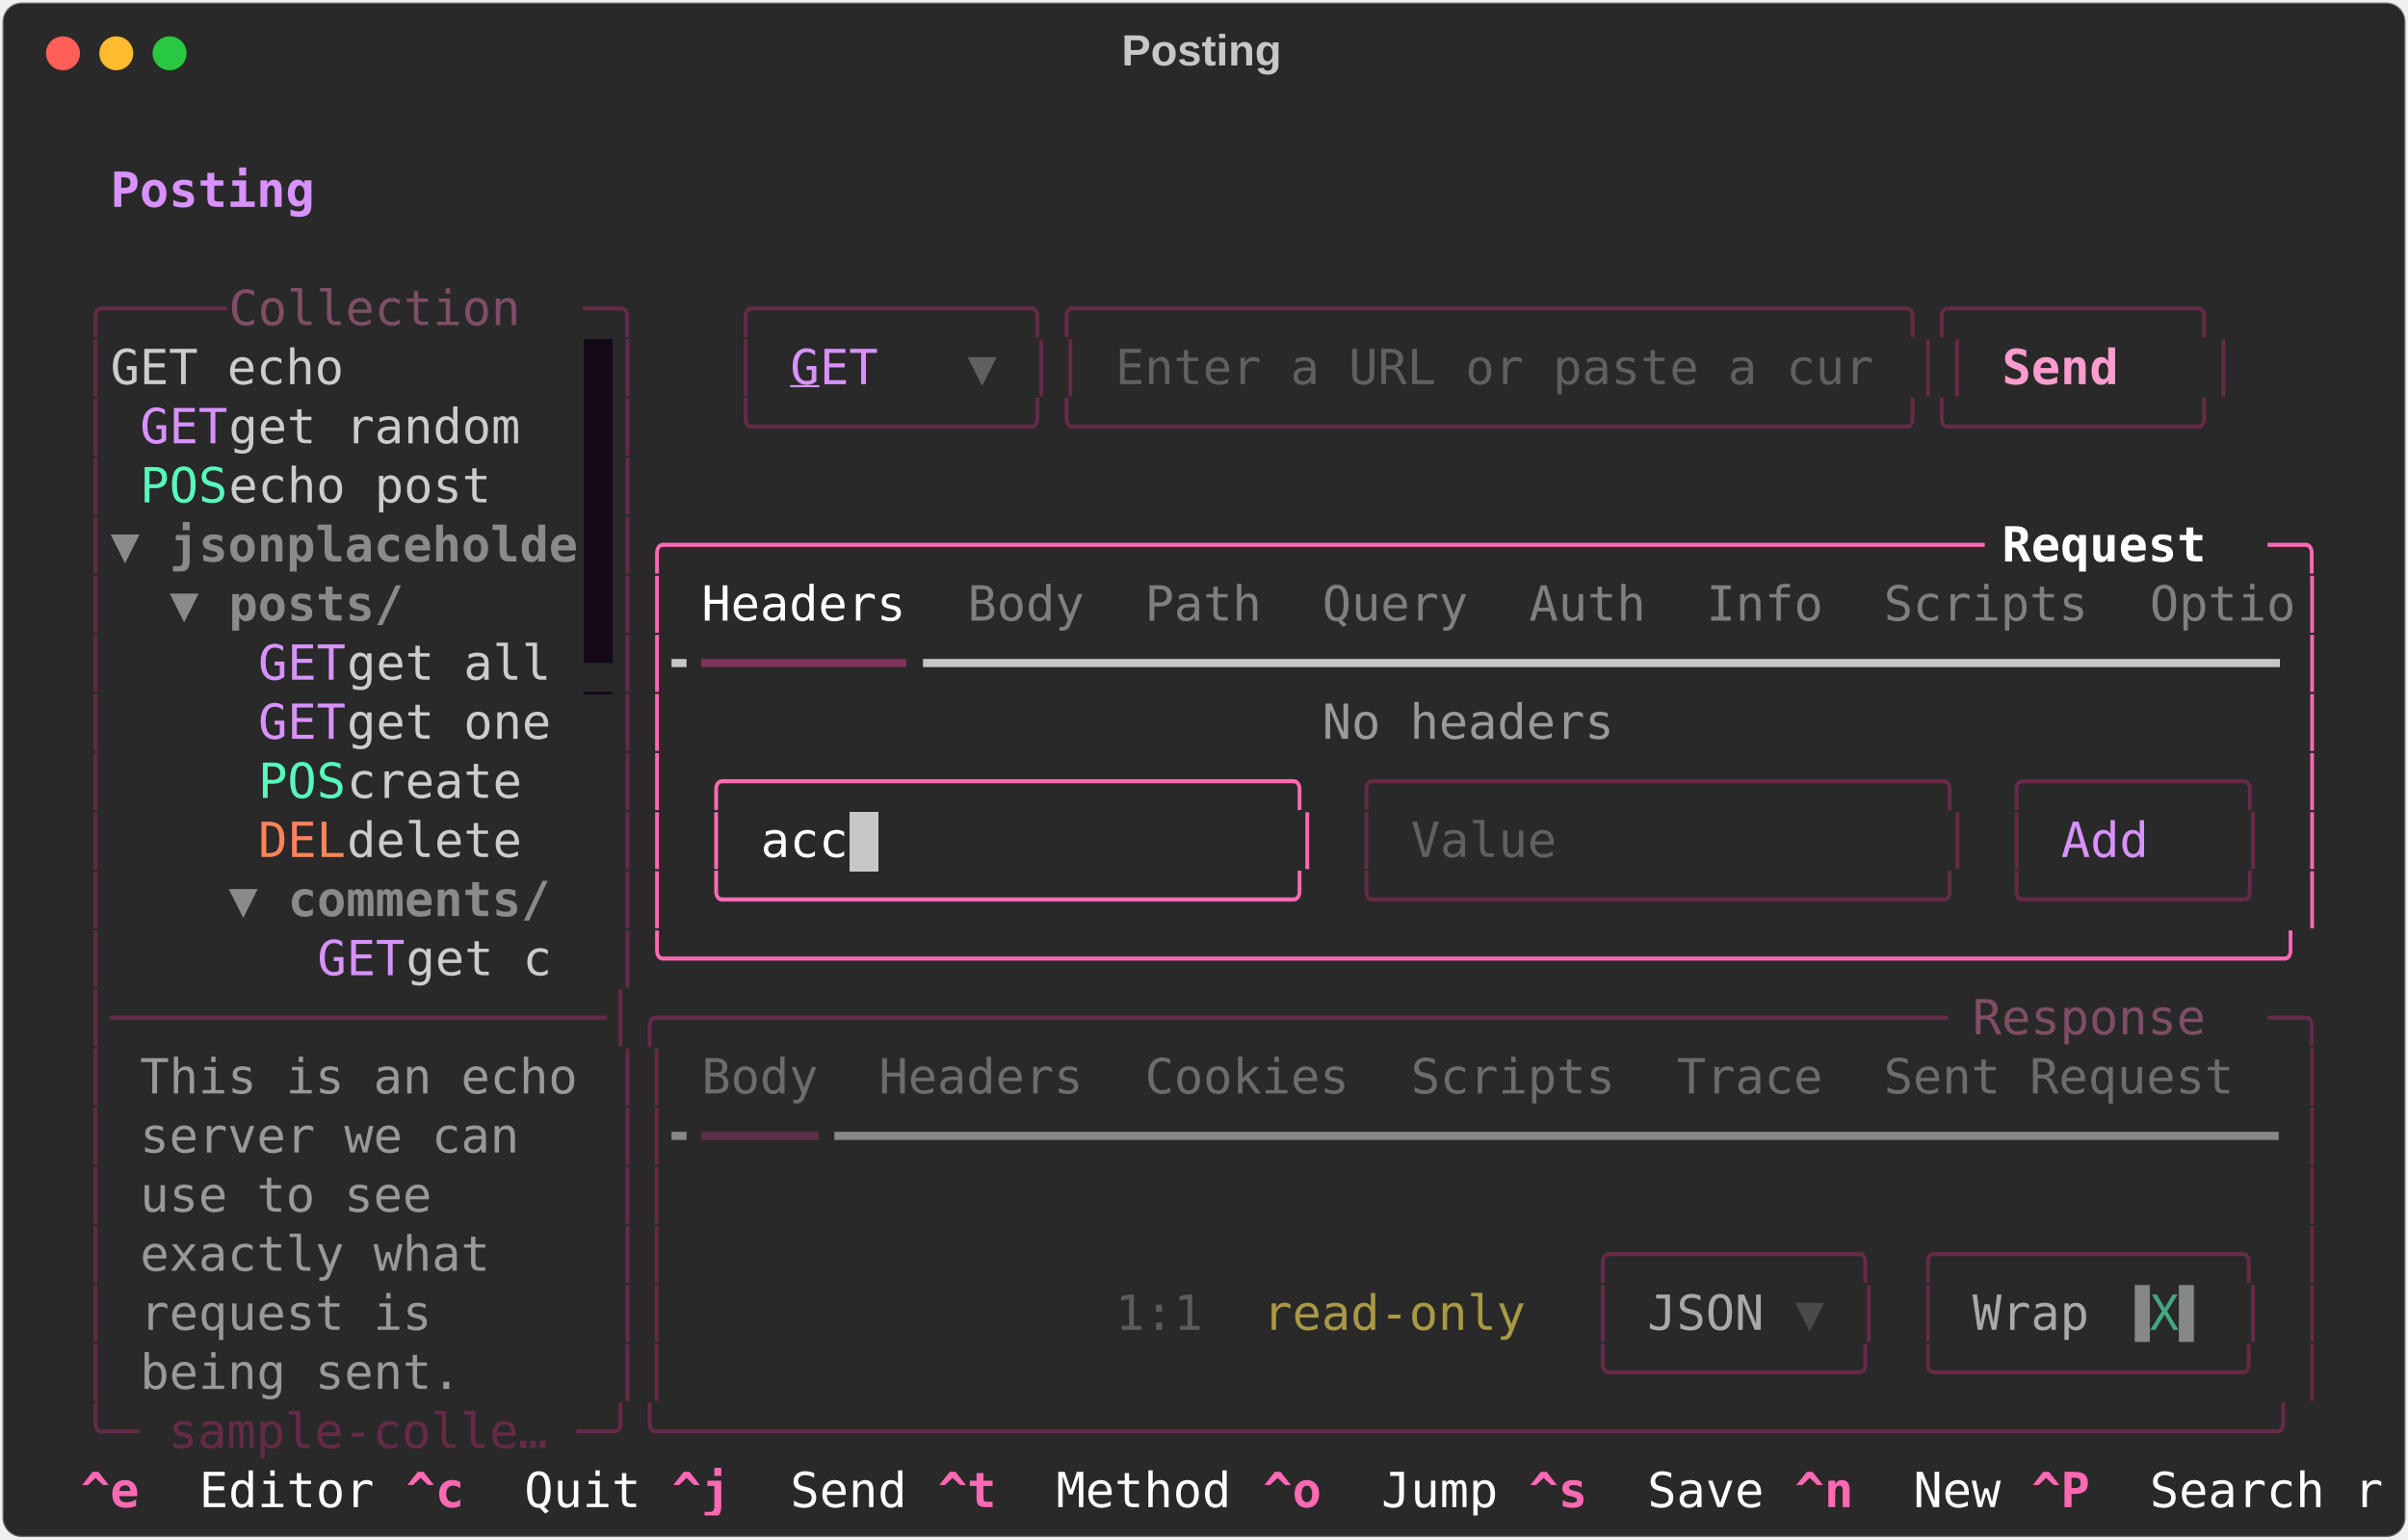
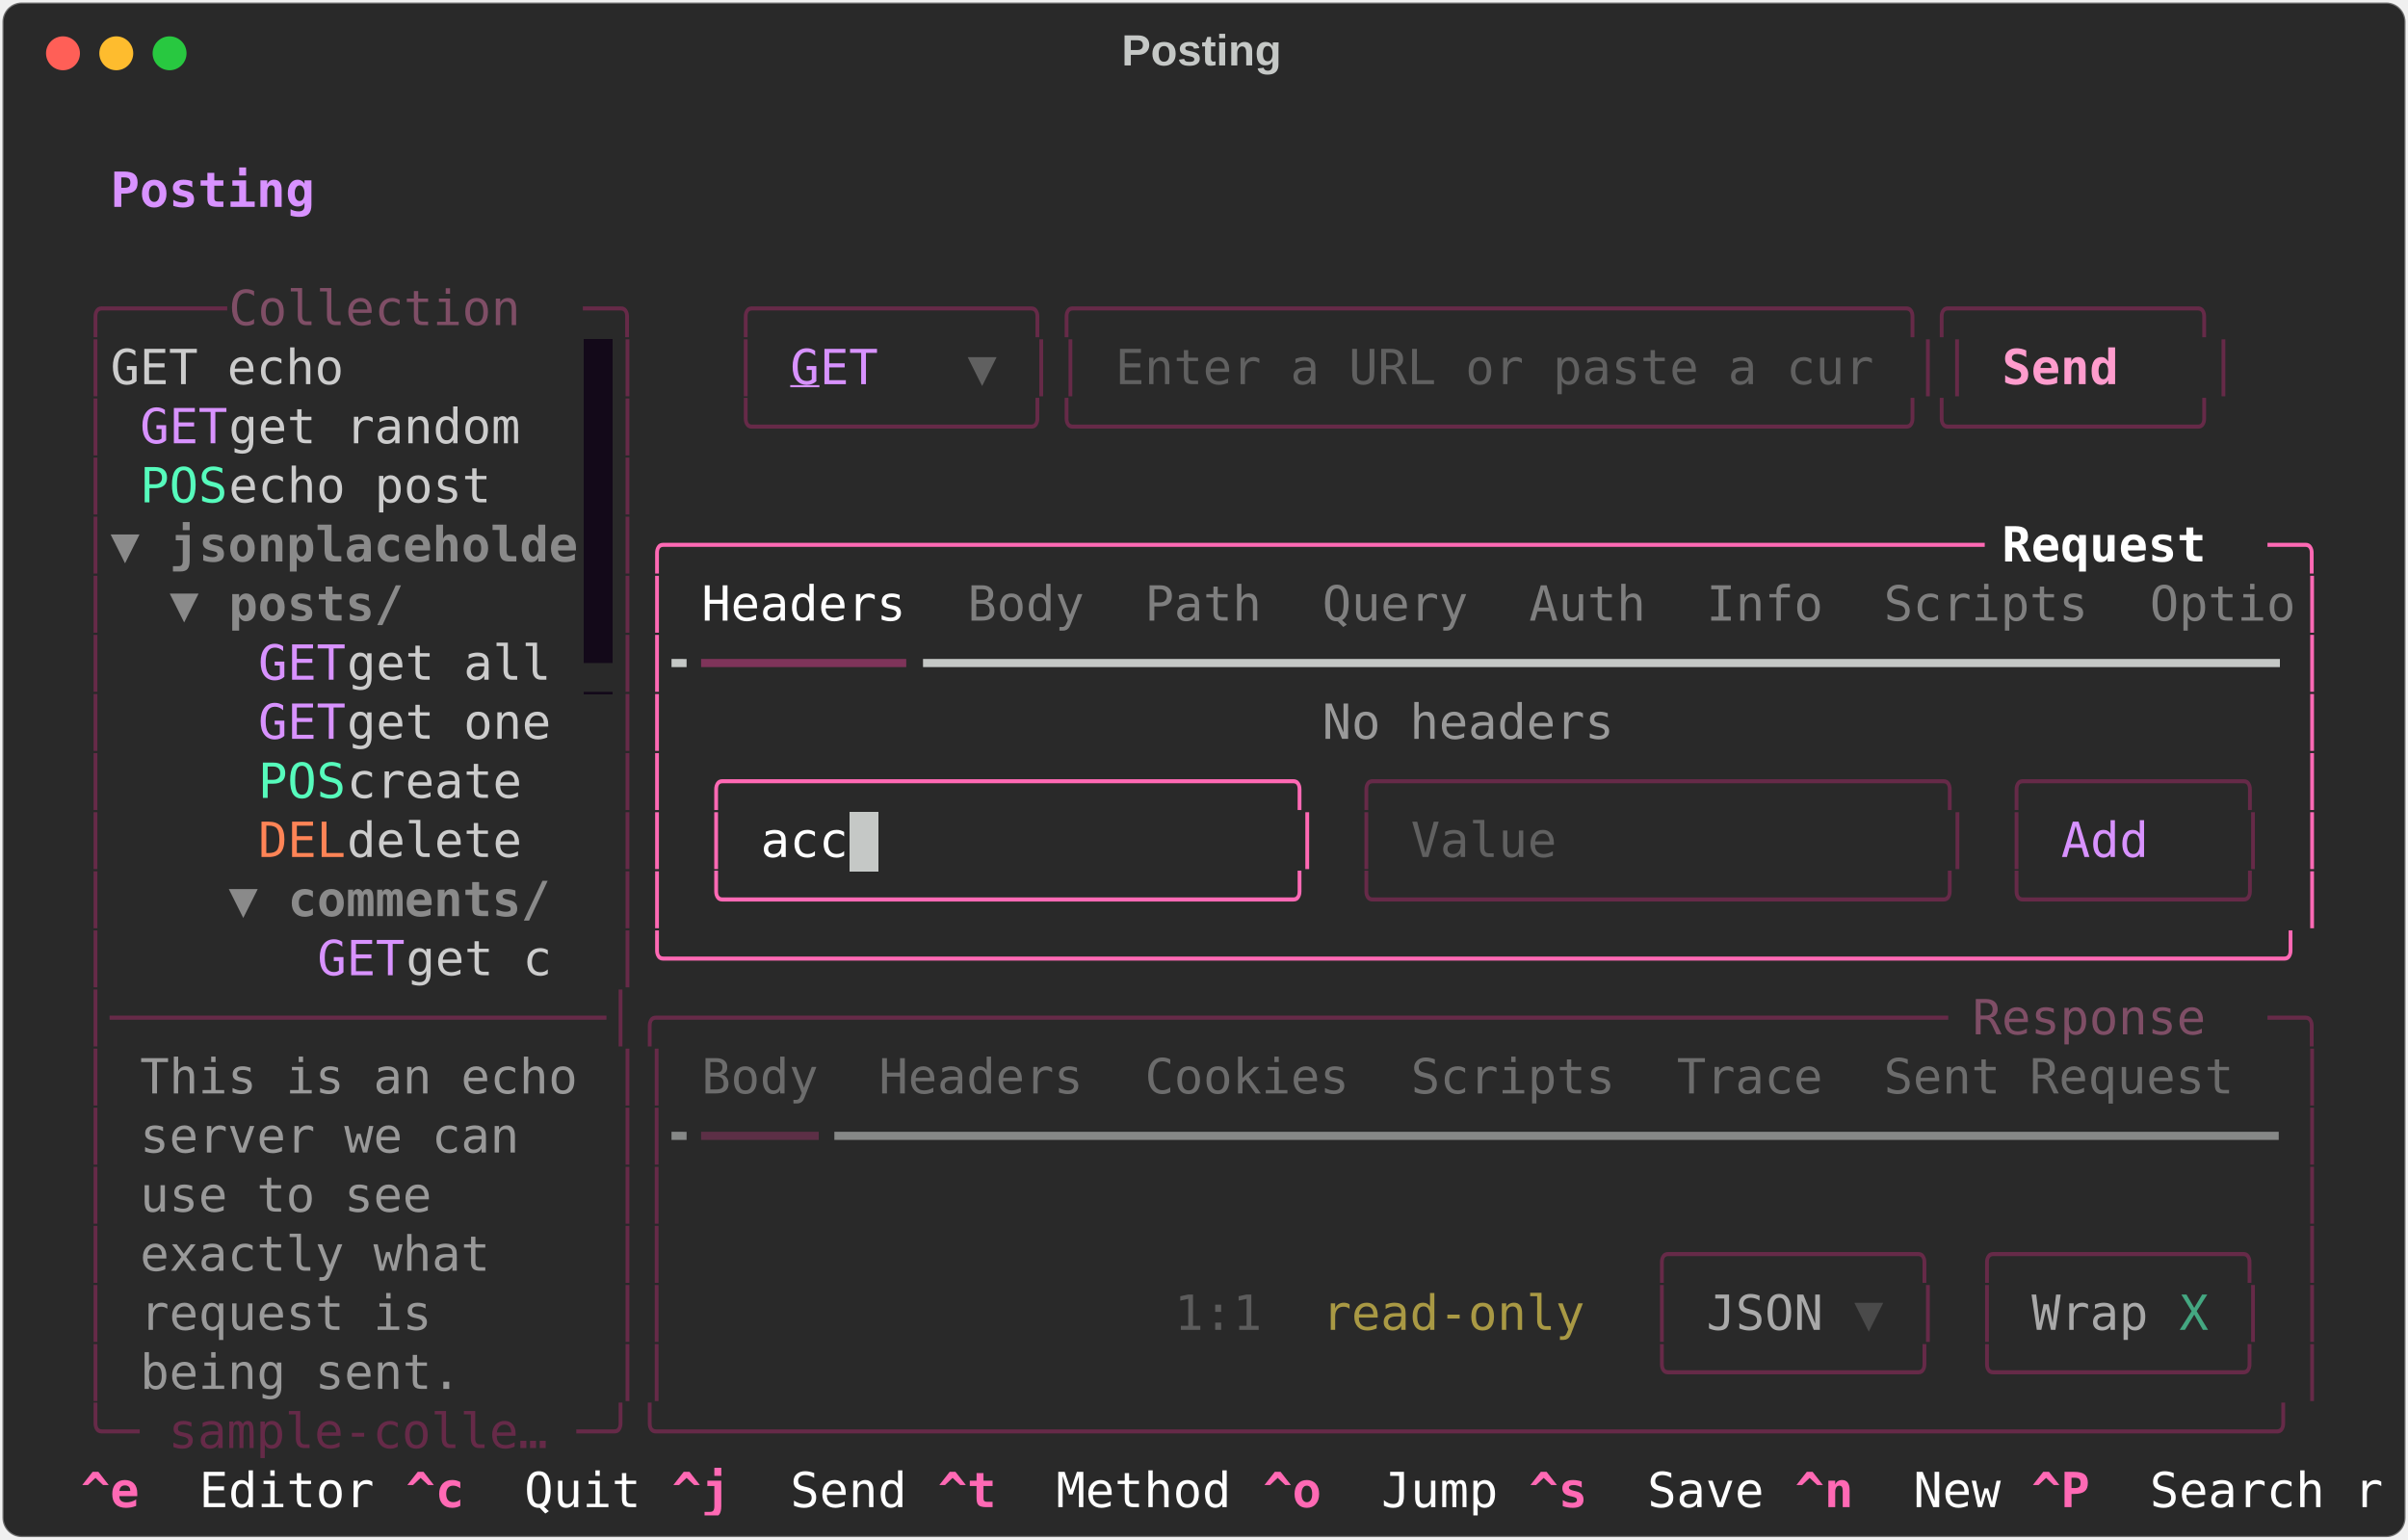
<svg xmlns="http://www.w3.org/2000/svg" class="rich-terminal" viewBox="0 0 994 635.6">
  <style>

    @font-face {
        font-family: "Fira Code";
        src: local("FiraCode-Regular"),
                url("https://cdnjs.cloudflare.com/ajax/libs/firacode/6.2.0/woff2/FiraCode-Regular.woff2") format("woff2"),
                url("https://cdnjs.cloudflare.com/ajax/libs/firacode/6.2.0/woff/FiraCode-Regular.woff") format("woff");
        font-style: normal;
        font-weight: 400;
    }
    @font-face {
        font-family: "Fira Code";
        src: local("FiraCode-Bold"),
                url("https://cdnjs.cloudflare.com/ajax/libs/firacode/6.2.0/woff2/FiraCode-Bold.woff2") format("woff2"),
                url("https://cdnjs.cloudflare.com/ajax/libs/firacode/6.2.0/woff/FiraCode-Bold.woff") format("woff");
        font-style: bold;
        font-weight: 700;
    }

    .terminal-matrix {
        font-family: Fira Code, monospace;
        font-size: 20px;
        line-height: 24.4px;
        font-variant-east-asian: full-width;
    }

    .terminal-title {
        font-size: 18px;
        font-weight: bold;
        font-family: arial;
    }

    .terminal-r1 { fill: #c5c8c6 }
.terminal-r2 { fill: #d892ff;font-weight: bold }
.terminal-r3 { fill: #662a48 }
.terminal-r4 { fill: #7f4e66 }
.terminal-r5 { fill: #cccccc }
.terminal-r6 { fill: #292929 }
.terminal-r7 { fill: #d892ff;text-decoration: underline; }
.terminal-r8 { fill: #d892ff }
.terminal-r9 { fill: #606060 }
.terminal-r10 { fill: #ff9ccd;font-weight: bold }
.terminal-r11 { fill: #56fbbc }
.terminal-r12 { fill: #999999 }
.terminal-r13 { fill: #8a8a8a }
.terminal-r14 { fill: #8a8a8a;font-weight: bold }
.terminal-r15 { fill: #ff69b4 }
.terminal-r16 { fill: #ffffff;font-weight: bold }
.terminal-r17 { fill: #ffffff }
.terminal-r18 { fill: #7f7f7f }
.terminal-r19 { fill: #7f345a }
.terminal-r20 { fill: #ff8456 }
.terminal-r21 { fill: #6c6c6c }
.terminal-r22 { fill: #868887 }
.terminal-r23 { fill: #5c2f46 }
.terminal-r24 { fill: #5c5c5c }
.terminal-r25 { fill: #a99944 }
.terminal-r26 { fill: #a9a9a9 }
.terminal-r27 { fill: #4a4a4a }
.terminal-r28 { fill: #44a781 }
.terminal-r29 { fill: #ff69b4;font-weight: bold }
    </style>
  <defs>
    <clipPath id="terminal-clip-terminal">
      <rect x="0" y="0" width="975.0" height="584.6" />
    </clipPath>
    <clipPath id="terminal-line-0">
      <rect x="0" y="1.5" width="976" height="24.65" />
    </clipPath>
    <clipPath id="terminal-line-1">
      <rect x="0" y="25.9" width="976" height="24.65" />
    </clipPath>
    <clipPath id="terminal-line-2">
      <rect x="0" y="50.3" width="976" height="24.65" />
    </clipPath>
    <clipPath id="terminal-line-3">
      <rect x="0" y="74.7" width="976" height="24.65" />
    </clipPath>
    <clipPath id="terminal-line-4">
      <rect x="0" y="99.1" width="976" height="24.65" />
    </clipPath>
    <clipPath id="terminal-line-5">
      <rect x="0" y="123.5" width="976" height="24.65" />
    </clipPath>
    <clipPath id="terminal-line-6">
      <rect x="0" y="147.9" width="976" height="24.65" />
    </clipPath>
    <clipPath id="terminal-line-7">
      <rect x="0" y="172.3" width="976" height="24.65" />
    </clipPath>
    <clipPath id="terminal-line-8">
      <rect x="0" y="196.7" width="976" height="24.65" />
    </clipPath>
    <clipPath id="terminal-line-9">
      <rect x="0" y="221.1" width="976" height="24.65" />
    </clipPath>
    <clipPath id="terminal-line-10">
      <rect x="0" y="245.5" width="976" height="24.65" />
    </clipPath>
    <clipPath id="terminal-line-11">
      <rect x="0" y="269.9" width="976" height="24.65" />
    </clipPath>
    <clipPath id="terminal-line-12">
      <rect x="0" y="294.3" width="976" height="24.65" />
    </clipPath>
    <clipPath id="terminal-line-13">
      <rect x="0" y="318.7" width="976" height="24.65" />
    </clipPath>
    <clipPath id="terminal-line-14">
      <rect x="0" y="343.1" width="976" height="24.65" />
    </clipPath>
    <clipPath id="terminal-line-15">
      <rect x="0" y="367.5" width="976" height="24.65" />
    </clipPath>
    <clipPath id="terminal-line-16">
      <rect x="0" y="391.9" width="976" height="24.65" />
    </clipPath>
    <clipPath id="terminal-line-17">
      <rect x="0" y="416.3" width="976" height="24.65" />
    </clipPath>
    <clipPath id="terminal-line-18">
      <rect x="0" y="440.7" width="976" height="24.65" />
    </clipPath>
    <clipPath id="terminal-line-19">
      <rect x="0" y="465.1" width="976" height="24.65" />
    </clipPath>
    <clipPath id="terminal-line-20">
      <rect x="0" y="489.5" width="976" height="24.65" />
    </clipPath>
    <clipPath id="terminal-line-21">
      <rect x="0" y="513.9" width="976" height="24.65" />
    </clipPath>
    <clipPath id="terminal-line-22">
      <rect x="0" y="538.3" width="976" height="24.65" />
    </clipPath>
  </defs>
  <rect fill="#292929" stroke="rgba(255,255,255,0.35)" stroke-width="1" x="1" y="1" width="992" height="633.6" rx="8" />
  <text class="terminal-title" fill="#c5c8c6" text-anchor="middle" x="496" y="27">Posting</text>
  <g transform="translate(26,22)">
    <circle cx="0" cy="0" r="7" fill="#ff5f57" />
    <circle cx="22" cy="0" r="7" fill="#febc2e" />
    <circle cx="44" cy="0" r="7" fill="#28c840" />
  </g>
  <g transform="translate(9, 41)" clip-path="url(#terminal-clip-terminal)">
    <rect fill="#130919" x="231.8" y="99.1" width="12.2" height="24.65" shape-rendering="crispEdges" />
    <rect fill="#130919" x="231.8" y="123.5" width="12.2" height="24.65" shape-rendering="crispEdges" />
    <rect fill="#130919" x="231.8" y="147.9" width="12.2" height="24.65" shape-rendering="crispEdges" />
    <rect fill="#130919" x="231.8" y="172.3" width="12.2" height="24.65" shape-rendering="crispEdges" />
    <rect fill="#130919" x="231.8" y="196.7" width="12.2" height="24.65" shape-rendering="crispEdges" />
    <rect fill="#130919" x="231.8" y="221.1" width="12.2" height="24.65" shape-rendering="crispEdges" />
    <rect fill="#c5c8c6" x="341.6" y="294.3" width="12.2" height="24.65" shape-rendering="crispEdges" />
    <g class="terminal-matrix">
      <text class="terminal-r1" x="976" y="20" textLength="12.2" clip-path="url(#terminal-line-0)">
</text>
      <text class="terminal-r2" x="36.6" y="44.4" textLength="85.4" clip-path="url(#terminal-line-1)">Posting</text>
      <text class="terminal-r1" x="976" y="44.4" textLength="12.2" clip-path="url(#terminal-line-1)">
</text>
      <text class="terminal-r1" x="976" y="68.8" textLength="12.2" clip-path="url(#terminal-line-2)">
</text>
      <text class="terminal-r3" x="24.4" y="93.2" textLength="61" clip-path="url(#terminal-line-3)">╭────</text>
      <text class="terminal-r4" x="85.4" y="93.2" textLength="146.4" clip-path="url(#terminal-line-3)"> Collection </text>
      <text class="terminal-r3" x="231.8" y="93.2" textLength="24.4" clip-path="url(#terminal-line-3)">─╮</text>
      <text class="terminal-r3" x="292.8" y="93.2" textLength="622.2" clip-path="url(#terminal-line-3)">╭─────────╮╭────────────────────────────╮╭────────╮</text>
      <text class="terminal-r1" x="976" y="93.2" textLength="12.2" clip-path="url(#terminal-line-3)">
</text>
      <text class="terminal-r3" x="24.4" y="117.6" textLength="12.2" clip-path="url(#terminal-line-4)">│</text>
      <text class="terminal-r5" x="36.6" y="117.6" textLength="109.8" clip-path="url(#terminal-line-4)"> GET echo</text>
      <text class="terminal-r3" x="244" y="117.6" textLength="12.2" clip-path="url(#terminal-line-4)">│</text>
      <text class="terminal-r3" x="292.8" y="117.6" textLength="12.2" clip-path="url(#terminal-line-4)">│</text>
      <text class="terminal-r7" x="317.2" y="117.6" textLength="12.2" clip-path="url(#terminal-line-4)">G</text>
      <text class="terminal-r8" x="329.4" y="117.6" textLength="24.4" clip-path="url(#terminal-line-4)">ET</text>
      <text class="terminal-r9" x="390.4" y="117.6" textLength="12.2" clip-path="url(#terminal-line-4)">▼</text>
      <text class="terminal-r3" x="414.8" y="117.6" textLength="24.4" clip-path="url(#terminal-line-4)">││</text>
      <text class="terminal-r9" x="451.4" y="117.6" textLength="317.2" clip-path="url(#terminal-line-4)">Enter a URL or paste a cur</text>
      <text class="terminal-r3" x="780.8" y="117.6" textLength="24.4" clip-path="url(#terminal-line-4)">││</text>
      <text class="terminal-r10" x="817.4" y="117.6" textLength="73.2" clip-path="url(#terminal-line-4)"> Send </text>
      <text class="terminal-r3" x="902.8" y="117.6" textLength="12.2" clip-path="url(#terminal-line-4)">│</text>
      <text class="terminal-r1" x="976" y="117.6" textLength="12.2" clip-path="url(#terminal-line-4)">
</text>
      <text class="terminal-r3" x="24.4" y="142" textLength="12.2" clip-path="url(#terminal-line-5)">│</text>
      <text class="terminal-r8" x="48.8" y="142" textLength="36.6" clip-path="url(#terminal-line-5)">GET</text>
      <text class="terminal-r5" x="85.4" y="142" textLength="146.4" clip-path="url(#terminal-line-5)"> get random </text>
      <text class="terminal-r3" x="244" y="142" textLength="12.2" clip-path="url(#terminal-line-5)">│</text>
      <text class="terminal-r3" x="292.8" y="142" textLength="622.2" clip-path="url(#terminal-line-5)">╰─────────╯╰────────────────────────────╯╰────────╯</text>
      <text class="terminal-r1" x="976" y="142" textLength="12.2" clip-path="url(#terminal-line-5)">
</text>
      <text class="terminal-r3" x="24.4" y="166.4" textLength="12.2" clip-path="url(#terminal-line-6)">│</text>
      <text class="terminal-r11" x="48.8" y="166.4" textLength="36.6" clip-path="url(#terminal-line-6)">POS</text>
      <text class="terminal-r5" x="85.4" y="166.4" textLength="122" clip-path="url(#terminal-line-6)"> echo post</text>
      <text class="terminal-r3" x="244" y="166.4" textLength="12.2" clip-path="url(#terminal-line-6)">│</text>
      <text class="terminal-r1" x="976" y="166.4" textLength="12.2" clip-path="url(#terminal-line-6)">
</text>
      <text class="terminal-r3" x="24.4" y="190.8" textLength="12.2" clip-path="url(#terminal-line-7)">│</text>
      <text class="terminal-r13" x="36.6" y="190.8" textLength="24.4" clip-path="url(#terminal-line-7)">▼ </text>
      <text class="terminal-r14" x="61" y="190.8" textLength="170.8" clip-path="url(#terminal-line-7)">jsonplaceholde</text>
      <text class="terminal-r3" x="244" y="190.8" textLength="12.2" clip-path="url(#terminal-line-7)">│</text>
      <text class="terminal-r15" x="256.2" y="190.8" textLength="561.2" clip-path="url(#terminal-line-7)">╭─────────────────────────────────────────────</text>
      <text class="terminal-r16" x="817.4" y="190.8" textLength="109.8" clip-path="url(#terminal-line-7)"> Request </text>
      <text class="terminal-r15" x="927.2" y="190.8" textLength="24.4" clip-path="url(#terminal-line-7)">─╮</text>
      <text class="terminal-r1" x="976" y="190.8" textLength="12.2" clip-path="url(#terminal-line-7)">
</text>
      <text class="terminal-r3" x="24.4" y="215.2" textLength="12.2" clip-path="url(#terminal-line-8)">│</text>
      <text class="terminal-r13" x="61" y="215.2" textLength="24.4" clip-path="url(#terminal-line-8)">▼ </text>
      <text class="terminal-r14" x="85.4" y="215.2" textLength="73.2" clip-path="url(#terminal-line-8)">posts/</text>
      <text class="terminal-r3" x="244" y="215.2" textLength="12.2" clip-path="url(#terminal-line-8)">│</text>
      <text class="terminal-r15" x="256.2" y="215.2" textLength="12.2" clip-path="url(#terminal-line-8)">│</text>
      <text class="terminal-r17" x="280.6" y="215.2" textLength="85.4" clip-path="url(#terminal-line-8)">Headers</text>
      <text class="terminal-r18" x="390.4" y="215.2" textLength="48.8" clip-path="url(#terminal-line-8)">Body</text>
      <text class="terminal-r18" x="463.6" y="215.2" textLength="48.8" clip-path="url(#terminal-line-8)">Path</text>
      <text class="terminal-r18" x="536.8" y="215.2" textLength="61" clip-path="url(#terminal-line-8)">Query</text>
      <text class="terminal-r18" x="622.2" y="215.2" textLength="48.8" clip-path="url(#terminal-line-8)">Auth</text>
      <text class="terminal-r18" x="695.4" y="215.2" textLength="48.8" clip-path="url(#terminal-line-8)">Info</text>
      <text class="terminal-r18" x="768.6" y="215.2" textLength="85.4" clip-path="url(#terminal-line-8)">Scripts</text>
      <text class="terminal-r18" x="878.4" y="215.2" textLength="61" clip-path="url(#terminal-line-8)">Optio</text>
      <text class="terminal-r15" x="939.4" y="215.2" textLength="12.2" clip-path="url(#terminal-line-8)">│</text>
      <text class="terminal-r1" x="976" y="215.2" textLength="12.2" clip-path="url(#terminal-line-8)">
</text>
      <text class="terminal-r3" x="24.4" y="239.6" textLength="12.2" clip-path="url(#terminal-line-9)">│</text>
      <text class="terminal-r8" x="97.6" y="239.6" textLength="36.6" clip-path="url(#terminal-line-9)">GET</text>
      <text class="terminal-r5" x="134.2" y="239.6" textLength="97.6" clip-path="url(#terminal-line-9)"> get all</text>
      <text class="terminal-r6" x="231.8" y="239.6" textLength="12.2" clip-path="url(#terminal-line-9)">▄</text>
      <text class="terminal-r3" x="244" y="239.6" textLength="12.2" clip-path="url(#terminal-line-9)">│</text>
      <text class="terminal-r15" x="256.2" y="239.6" textLength="12.2" clip-path="url(#terminal-line-9)">│</text>
      <text class="terminal-r1" x="268.4" y="239.6" textLength="12.2" clip-path="url(#terminal-line-9)">╸</text>
      <text class="terminal-r19" x="280.6" y="239.6" textLength="85.4" clip-path="url(#terminal-line-9)">━━━━━━━</text>
      <text class="terminal-r1" x="366" y="239.6" textLength="573.4" clip-path="url(#terminal-line-9)">╺━━━━━━━━━━━━━━━━━━━━━━━━━━━━━━━━━━━━━━━━━━━━━━</text>
      <text class="terminal-r15" x="939.4" y="239.6" textLength="12.2" clip-path="url(#terminal-line-9)">│</text>
      <text class="terminal-r1" x="976" y="239.6" textLength="12.2" clip-path="url(#terminal-line-9)">
</text>
      <text class="terminal-r3" x="24.4" y="264" textLength="12.2" clip-path="url(#terminal-line-10)">│</text>
      <text class="terminal-r8" x="97.6" y="264" textLength="36.6" clip-path="url(#terminal-line-10)">GET</text>
      <text class="terminal-r5" x="134.2" y="264" textLength="97.6" clip-path="url(#terminal-line-10)"> get one</text>
      <text class="terminal-r3" x="244" y="264" textLength="12.2" clip-path="url(#terminal-line-10)">│</text>
      <text class="terminal-r15" x="256.2" y="264" textLength="12.2" clip-path="url(#terminal-line-10)">│</text>
      <text class="terminal-r12" x="536.8" y="264" textLength="122" clip-path="url(#terminal-line-10)">No headers</text>
      <text class="terminal-r15" x="939.4" y="264" textLength="12.2" clip-path="url(#terminal-line-10)">│</text>
      <text class="terminal-r1" x="976" y="264" textLength="12.2" clip-path="url(#terminal-line-10)">
</text>
      <text class="terminal-r3" x="24.4" y="288.4" textLength="12.2" clip-path="url(#terminal-line-11)">│</text>
      <text class="terminal-r11" x="97.6" y="288.4" textLength="36.6" clip-path="url(#terminal-line-11)">POS</text>
      <text class="terminal-r5" x="134.2" y="288.4" textLength="85.4" clip-path="url(#terminal-line-11)"> create</text>
      <text class="terminal-r3" x="244" y="288.4" textLength="12.2" clip-path="url(#terminal-line-11)">│</text>
      <text class="terminal-r15" x="256.2" y="288.4" textLength="12.2" clip-path="url(#terminal-line-11)">│</text>
      <text class="terminal-r15" x="280.6" y="288.4" textLength="256.2" clip-path="url(#terminal-line-11)">╭───────────────────╮</text>
      <text class="terminal-r3" x="549" y="288.4" textLength="256.2" clip-path="url(#terminal-line-11)">╭───────────────────╮</text>
      <text class="terminal-r3" x="817.4" y="288.4" textLength="109.8" clip-path="url(#terminal-line-11)">╭───────╮</text>
      <text class="terminal-r15" x="939.4" y="288.4" textLength="12.2" clip-path="url(#terminal-line-11)">│</text>
      <text class="terminal-r1" x="976" y="288.4" textLength="12.2" clip-path="url(#terminal-line-11)">
</text>
      <text class="terminal-r3" x="24.4" y="312.8" textLength="12.2" clip-path="url(#terminal-line-12)">│</text>
      <text class="terminal-r20" x="97.6" y="312.8" textLength="36.6" clip-path="url(#terminal-line-12)">DEL</text>
      <text class="terminal-r5" x="134.2" y="312.8" textLength="97.6" clip-path="url(#terminal-line-12)"> delete </text>
      <text class="terminal-r3" x="244" y="312.8" textLength="12.2" clip-path="url(#terminal-line-12)">│</text>
      <text class="terminal-r15" x="256.2" y="312.8" textLength="12.2" clip-path="url(#terminal-line-12)">│</text>
      <text class="terminal-r15" x="280.6" y="312.8" textLength="12.2" clip-path="url(#terminal-line-12)">│</text>
      <text class="terminal-r17" x="305" y="312.8" textLength="36.6" clip-path="url(#terminal-line-12)">acc</text>
      <text class="terminal-r15" x="524.6" y="312.8" textLength="12.2" clip-path="url(#terminal-line-12)">│</text>
      <text class="terminal-r3" x="549" y="312.8" textLength="12.2" clip-path="url(#terminal-line-12)">│</text>
      <text class="terminal-r9" x="573.4" y="312.8" textLength="61" clip-path="url(#terminal-line-12)">Value</text>
      <text class="terminal-r3" x="793" y="312.8" textLength="12.2" clip-path="url(#terminal-line-12)">│</text>
      <text class="terminal-r3" x="817.4" y="312.8" textLength="12.2" clip-path="url(#terminal-line-12)">│</text>
      <text class="terminal-r8" x="841.8" y="312.8" textLength="61" clip-path="url(#terminal-line-12)"> Add </text>
      <text class="terminal-r3" x="915" y="312.8" textLength="12.2" clip-path="url(#terminal-line-12)">│</text>
      <text class="terminal-r15" x="939.4" y="312.8" textLength="12.2" clip-path="url(#terminal-line-12)">│</text>
      <text class="terminal-r1" x="976" y="312.8" textLength="12.2" clip-path="url(#terminal-line-12)">
</text>
      <text class="terminal-r3" x="24.4" y="337.2" textLength="12.2" clip-path="url(#terminal-line-13)">│</text>
      <text class="terminal-r13" x="85.4" y="337.2" textLength="24.4" clip-path="url(#terminal-line-13)">▼ </text>
      <text class="terminal-r14" x="109.8" y="337.2" textLength="109.8" clip-path="url(#terminal-line-13)">comments/</text>
      <text class="terminal-r3" x="244" y="337.2" textLength="12.2" clip-path="url(#terminal-line-13)">│</text>
      <text class="terminal-r15" x="256.2" y="337.2" textLength="12.2" clip-path="url(#terminal-line-13)">│</text>
      <text class="terminal-r15" x="280.6" y="337.2" textLength="256.2" clip-path="url(#terminal-line-13)">╰───────────────────╯</text>
      <text class="terminal-r3" x="549" y="337.2" textLength="256.2" clip-path="url(#terminal-line-13)">╰───────────────────╯</text>
      <text class="terminal-r3" x="817.4" y="337.2" textLength="109.8" clip-path="url(#terminal-line-13)">╰───────╯</text>
      <text class="terminal-r15" x="939.4" y="337.2" textLength="12.2" clip-path="url(#terminal-line-13)">│</text>
      <text class="terminal-r1" x="976" y="337.2" textLength="12.2" clip-path="url(#terminal-line-13)">
</text>
      <text class="terminal-r3" x="24.4" y="361.6" textLength="12.2" clip-path="url(#terminal-line-14)">│</text>
      <text class="terminal-r8" x="122" y="361.6" textLength="36.6" clip-path="url(#terminal-line-14)">GET</text>
      <text class="terminal-r5" x="158.6" y="361.6" textLength="73.2" clip-path="url(#terminal-line-14)"> get c</text>
      <text class="terminal-r3" x="244" y="361.6" textLength="12.2" clip-path="url(#terminal-line-14)">│</text>
      <text class="terminal-r15" x="256.2" y="361.6" textLength="695.4" clip-path="url(#terminal-line-14)">╰───────────────────────────────────────────────────────╯</text>
      <text class="terminal-r1" x="976" y="361.6" textLength="12.2" clip-path="url(#terminal-line-14)">
</text>
      <text class="terminal-r3" x="24.4" y="386" textLength="780.8" clip-path="url(#terminal-line-15)">│─────────────────│╭────────────────────────────────────────────</text>
      <text class="terminal-r4" x="805.2" y="386" textLength="122" clip-path="url(#terminal-line-15)"> Response </text>
      <text class="terminal-r3" x="927.2" y="386" textLength="24.4" clip-path="url(#terminal-line-15)">─╮</text>
      <text class="terminal-r1" x="976" y="386" textLength="12.2" clip-path="url(#terminal-line-15)">
</text>
      <text class="terminal-r3" x="24.4" y="410.4" textLength="12.2" clip-path="url(#terminal-line-16)">│</text>
      <text class="terminal-r12" x="48.8" y="410.4" textLength="183" clip-path="url(#terminal-line-16)">This is an echo</text>
      <text class="terminal-r3" x="244" y="410.4" textLength="24.4" clip-path="url(#terminal-line-16)">││</text>
      <text class="terminal-r21" x="280.6" y="410.4" textLength="48.8" clip-path="url(#terminal-line-16)">Body</text>
      <text class="terminal-r21" x="353.8" y="410.4" textLength="85.4" clip-path="url(#terminal-line-16)">Headers</text>
      <text class="terminal-r21" x="463.6" y="410.4" textLength="85.4" clip-path="url(#terminal-line-16)">Cookies</text>
      <text class="terminal-r21" x="573.4" y="410.4" textLength="85.4" clip-path="url(#terminal-line-16)">Scripts</text>
      <text class="terminal-r21" x="683.2" y="410.4" textLength="61" clip-path="url(#terminal-line-16)">Trace</text>
      <text class="terminal-r21" x="768.6" y="410.4" textLength="146.4" clip-path="url(#terminal-line-16)">Sent Request</text>
      <text class="terminal-r3" x="939.4" y="410.4" textLength="12.2" clip-path="url(#terminal-line-16)">│</text>
      <text class="terminal-r1" x="976" y="410.4" textLength="12.2" clip-path="url(#terminal-line-16)">
</text>
      <text class="terminal-r3" x="24.4" y="434.8" textLength="12.2" clip-path="url(#terminal-line-17)">│</text>
      <text class="terminal-r12" x="48.8" y="434.8" textLength="158.6" clip-path="url(#terminal-line-17)">server we can</text>
      <text class="terminal-r3" x="244" y="434.8" textLength="24.4" clip-path="url(#terminal-line-17)">││</text>
      <text class="terminal-r22" x="268.4" y="434.8" textLength="12.2" clip-path="url(#terminal-line-17)">╸</text>
      <text class="terminal-r23" x="280.6" y="434.8" textLength="48.8" clip-path="url(#terminal-line-17)">━━━━</text>
      <text class="terminal-r22" x="329.4" y="434.8" textLength="610" clip-path="url(#terminal-line-17)">╺━━━━━━━━━━━━━━━━━━━━━━━━━━━━━━━━━━━━━━━━━━━━━━━━━</text>
      <text class="terminal-r3" x="939.4" y="434.8" textLength="12.2" clip-path="url(#terminal-line-17)">│</text>
      <text class="terminal-r1" x="976" y="434.8" textLength="12.2" clip-path="url(#terminal-line-17)">
</text>
      <text class="terminal-r3" x="24.4" y="459.2" textLength="12.2" clip-path="url(#terminal-line-18)">│</text>
      <text class="terminal-r12" x="48.8" y="459.2" textLength="122" clip-path="url(#terminal-line-18)">use to see</text>
      <text class="terminal-r3" x="244" y="459.2" textLength="24.4" clip-path="url(#terminal-line-18)">││</text>
      <text class="terminal-r3" x="939.4" y="459.2" textLength="12.2" clip-path="url(#terminal-line-18)">│</text>
      <text class="terminal-r1" x="976" y="459.2" textLength="12.2" clip-path="url(#terminal-line-18)">
</text>
      <text class="terminal-r3" x="24.4" y="483.6" textLength="12.2" clip-path="url(#terminal-line-19)">│</text>
      <text class="terminal-r12" x="48.8" y="483.6" textLength="146.4" clip-path="url(#terminal-line-19)">exactly what</text>
      <text class="terminal-r3" x="244" y="483.6" textLength="24.4" clip-path="url(#terminal-line-19)">││</text>
-       <text class="terminal-r3" x="646.6" y="483.6" textLength="122" clip-path="url(#terminal-line-19)">╭────────╮</text>
-       <text class="terminal-r3" x="780.8" y="483.6" textLength="146.4" clip-path="url(#terminal-line-19)">╭──────────╮</text>
+       <text class="terminal-r3" x="671" y="483.6" textLength="122" clip-path="url(#terminal-line-19)">╭────────╮</text>
+       <text class="terminal-r3" x="805.2" y="483.6" textLength="122" clip-path="url(#terminal-line-19)">╭────────╮</text>
      <text class="terminal-r3" x="939.4" y="483.6" textLength="12.2" clip-path="url(#terminal-line-19)">│</text>
      <text class="terminal-r1" x="976" y="483.6" textLength="12.2" clip-path="url(#terminal-line-19)">
</text>
      <text class="terminal-r3" x="24.4" y="508" textLength="12.2" clip-path="url(#terminal-line-20)">│</text>
      <text class="terminal-r12" x="48.8" y="508" textLength="122" clip-path="url(#terminal-line-20)">request is</text>
      <text class="terminal-r3" x="244" y="508" textLength="24.4" clip-path="url(#terminal-line-20)">││</text>
-       <text class="terminal-r24" x="451.4" y="508" textLength="36.6" clip-path="url(#terminal-line-20)">1:1</text>
-       <text class="terminal-r25" x="512.4" y="508" textLength="109.8" clip-path="url(#terminal-line-20)">read-only</text>
-       <text class="terminal-r3" x="646.6" y="508" textLength="12.2" clip-path="url(#terminal-line-20)">│</text>
-       <text class="terminal-r26" x="671" y="508" textLength="48.8" clip-path="url(#terminal-line-20)">JSON</text>
-       <text class="terminal-r27" x="732" y="508" textLength="12.2" clip-path="url(#terminal-line-20)">▼</text>
-       <text class="terminal-r3" x="756.4" y="508" textLength="12.2" clip-path="url(#terminal-line-20)">│</text>
+       <text class="terminal-r24" x="475.8" y="508" textLength="36.6" clip-path="url(#terminal-line-20)">1:1</text>
+       <text class="terminal-r25" x="536.8" y="508" textLength="109.8" clip-path="url(#terminal-line-20)">read-only</text>
+       <text class="terminal-r3" x="671" y="508" textLength="12.2" clip-path="url(#terminal-line-20)">│</text>
+       <text class="terminal-r26" x="695.4" y="508" textLength="48.8" clip-path="url(#terminal-line-20)">JSON</text>
+       <text class="terminal-r27" x="756.4" y="508" textLength="12.2" clip-path="url(#terminal-line-20)">▼</text>
      <text class="terminal-r3" x="780.8" y="508" textLength="12.2" clip-path="url(#terminal-line-20)">│</text>
-       <text class="terminal-r26" x="805.2" y="508" textLength="48.8" clip-path="url(#terminal-line-20)">Wrap</text>
-       <text class="terminal-r22" x="866.2" y="508" textLength="12.2" clip-path="url(#terminal-line-20)">▐</text>
-       <text class="terminal-r28" x="878.4" y="508" textLength="12.2" clip-path="url(#terminal-line-20)">X</text>
-       <text class="terminal-r22" x="890.6" y="508" textLength="12.2" clip-path="url(#terminal-line-20)">▌</text>
+       <text class="terminal-r3" x="805.2" y="508" textLength="12.2" clip-path="url(#terminal-line-20)">│</text>
+       <text class="terminal-r26" x="829.6" y="508" textLength="48.8" clip-path="url(#terminal-line-20)">Wrap</text>
+       <text class="terminal-r28" x="890.6" y="508" textLength="12.2" clip-path="url(#terminal-line-20)">X</text>
      <text class="terminal-r3" x="915" y="508" textLength="12.2" clip-path="url(#terminal-line-20)">│</text>
      <text class="terminal-r3" x="939.4" y="508" textLength="12.2" clip-path="url(#terminal-line-20)">│</text>
      <text class="terminal-r1" x="976" y="508" textLength="12.2" clip-path="url(#terminal-line-20)">
</text>
      <text class="terminal-r3" x="24.4" y="532.4" textLength="12.2" clip-path="url(#terminal-line-21)">│</text>
      <text class="terminal-r12" x="48.8" y="532.4" textLength="134.2" clip-path="url(#terminal-line-21)">being sent.</text>
      <text class="terminal-r3" x="244" y="532.4" textLength="24.4" clip-path="url(#terminal-line-21)">││</text>
-       <text class="terminal-r3" x="646.6" y="532.4" textLength="122" clip-path="url(#terminal-line-21)">╰────────╯</text>
-       <text class="terminal-r3" x="780.8" y="532.4" textLength="146.4" clip-path="url(#terminal-line-21)">╰──────────╯</text>
+       <text class="terminal-r3" x="671" y="532.4" textLength="122" clip-path="url(#terminal-line-21)">╰────────╯</text>
+       <text class="terminal-r3" x="805.2" y="532.4" textLength="122" clip-path="url(#terminal-line-21)">╰────────╯</text>
      <text class="terminal-r3" x="939.4" y="532.4" textLength="12.2" clip-path="url(#terminal-line-21)">│</text>
      <text class="terminal-r1" x="976" y="532.4" textLength="12.2" clip-path="url(#terminal-line-21)">
</text>
      <text class="terminal-r3" x="24.4" y="556.8" textLength="927.2" clip-path="url(#terminal-line-22)">╰─ sample-colle… ─╯╰───────────────────────────────────────────────────────╯</text>
      <text class="terminal-r1" x="976" y="556.8" textLength="12.2" clip-path="url(#terminal-line-22)">
</text>
      <text class="terminal-r29" x="24.4" y="581.2" textLength="48.8" clip-path="url(#terminal-line-23)"> ^e </text>
      <text class="terminal-r17" x="73.2" y="581.2" textLength="85.4" clip-path="url(#terminal-line-23)">Editor </text>
      <text class="terminal-r29" x="158.6" y="581.2" textLength="48.8" clip-path="url(#terminal-line-23)"> ^c </text>
      <text class="terminal-r17" x="207.4" y="581.2" textLength="61" clip-path="url(#terminal-line-23)">Quit </text>
      <text class="terminal-r29" x="268.4" y="581.2" textLength="48.8" clip-path="url(#terminal-line-23)"> ^j </text>
      <text class="terminal-r17" x="317.2" y="581.2" textLength="61" clip-path="url(#terminal-line-23)">Send </text>
      <text class="terminal-r29" x="378.2" y="581.2" textLength="48.8" clip-path="url(#terminal-line-23)"> ^t </text>
      <text class="terminal-r17" x="427" y="581.2" textLength="85.4" clip-path="url(#terminal-line-23)">Method </text>
      <text class="terminal-r29" x="512.4" y="581.2" textLength="48.8" clip-path="url(#terminal-line-23)"> ^o </text>
      <text class="terminal-r17" x="561.2" y="581.2" textLength="61" clip-path="url(#terminal-line-23)">Jump </text>
      <text class="terminal-r29" x="622.2" y="581.2" textLength="48.8" clip-path="url(#terminal-line-23)"> ^s </text>
      <text class="terminal-r17" x="671" y="581.2" textLength="61" clip-path="url(#terminal-line-23)">Save </text>
      <text class="terminal-r29" x="732" y="581.2" textLength="48.8" clip-path="url(#terminal-line-23)"> ^n </text>
      <text class="terminal-r17" x="780.8" y="581.2" textLength="48.8" clip-path="url(#terminal-line-23)">New </text>
      <text class="terminal-r29" x="829.6" y="581.2" textLength="48.8" clip-path="url(#terminal-line-23)"> ^P </text>
      <text class="terminal-r17" x="878.4" y="581.2" textLength="97.6" clip-path="url(#terminal-line-23)">Search r</text>
    </g>
  </g>
</svg>
